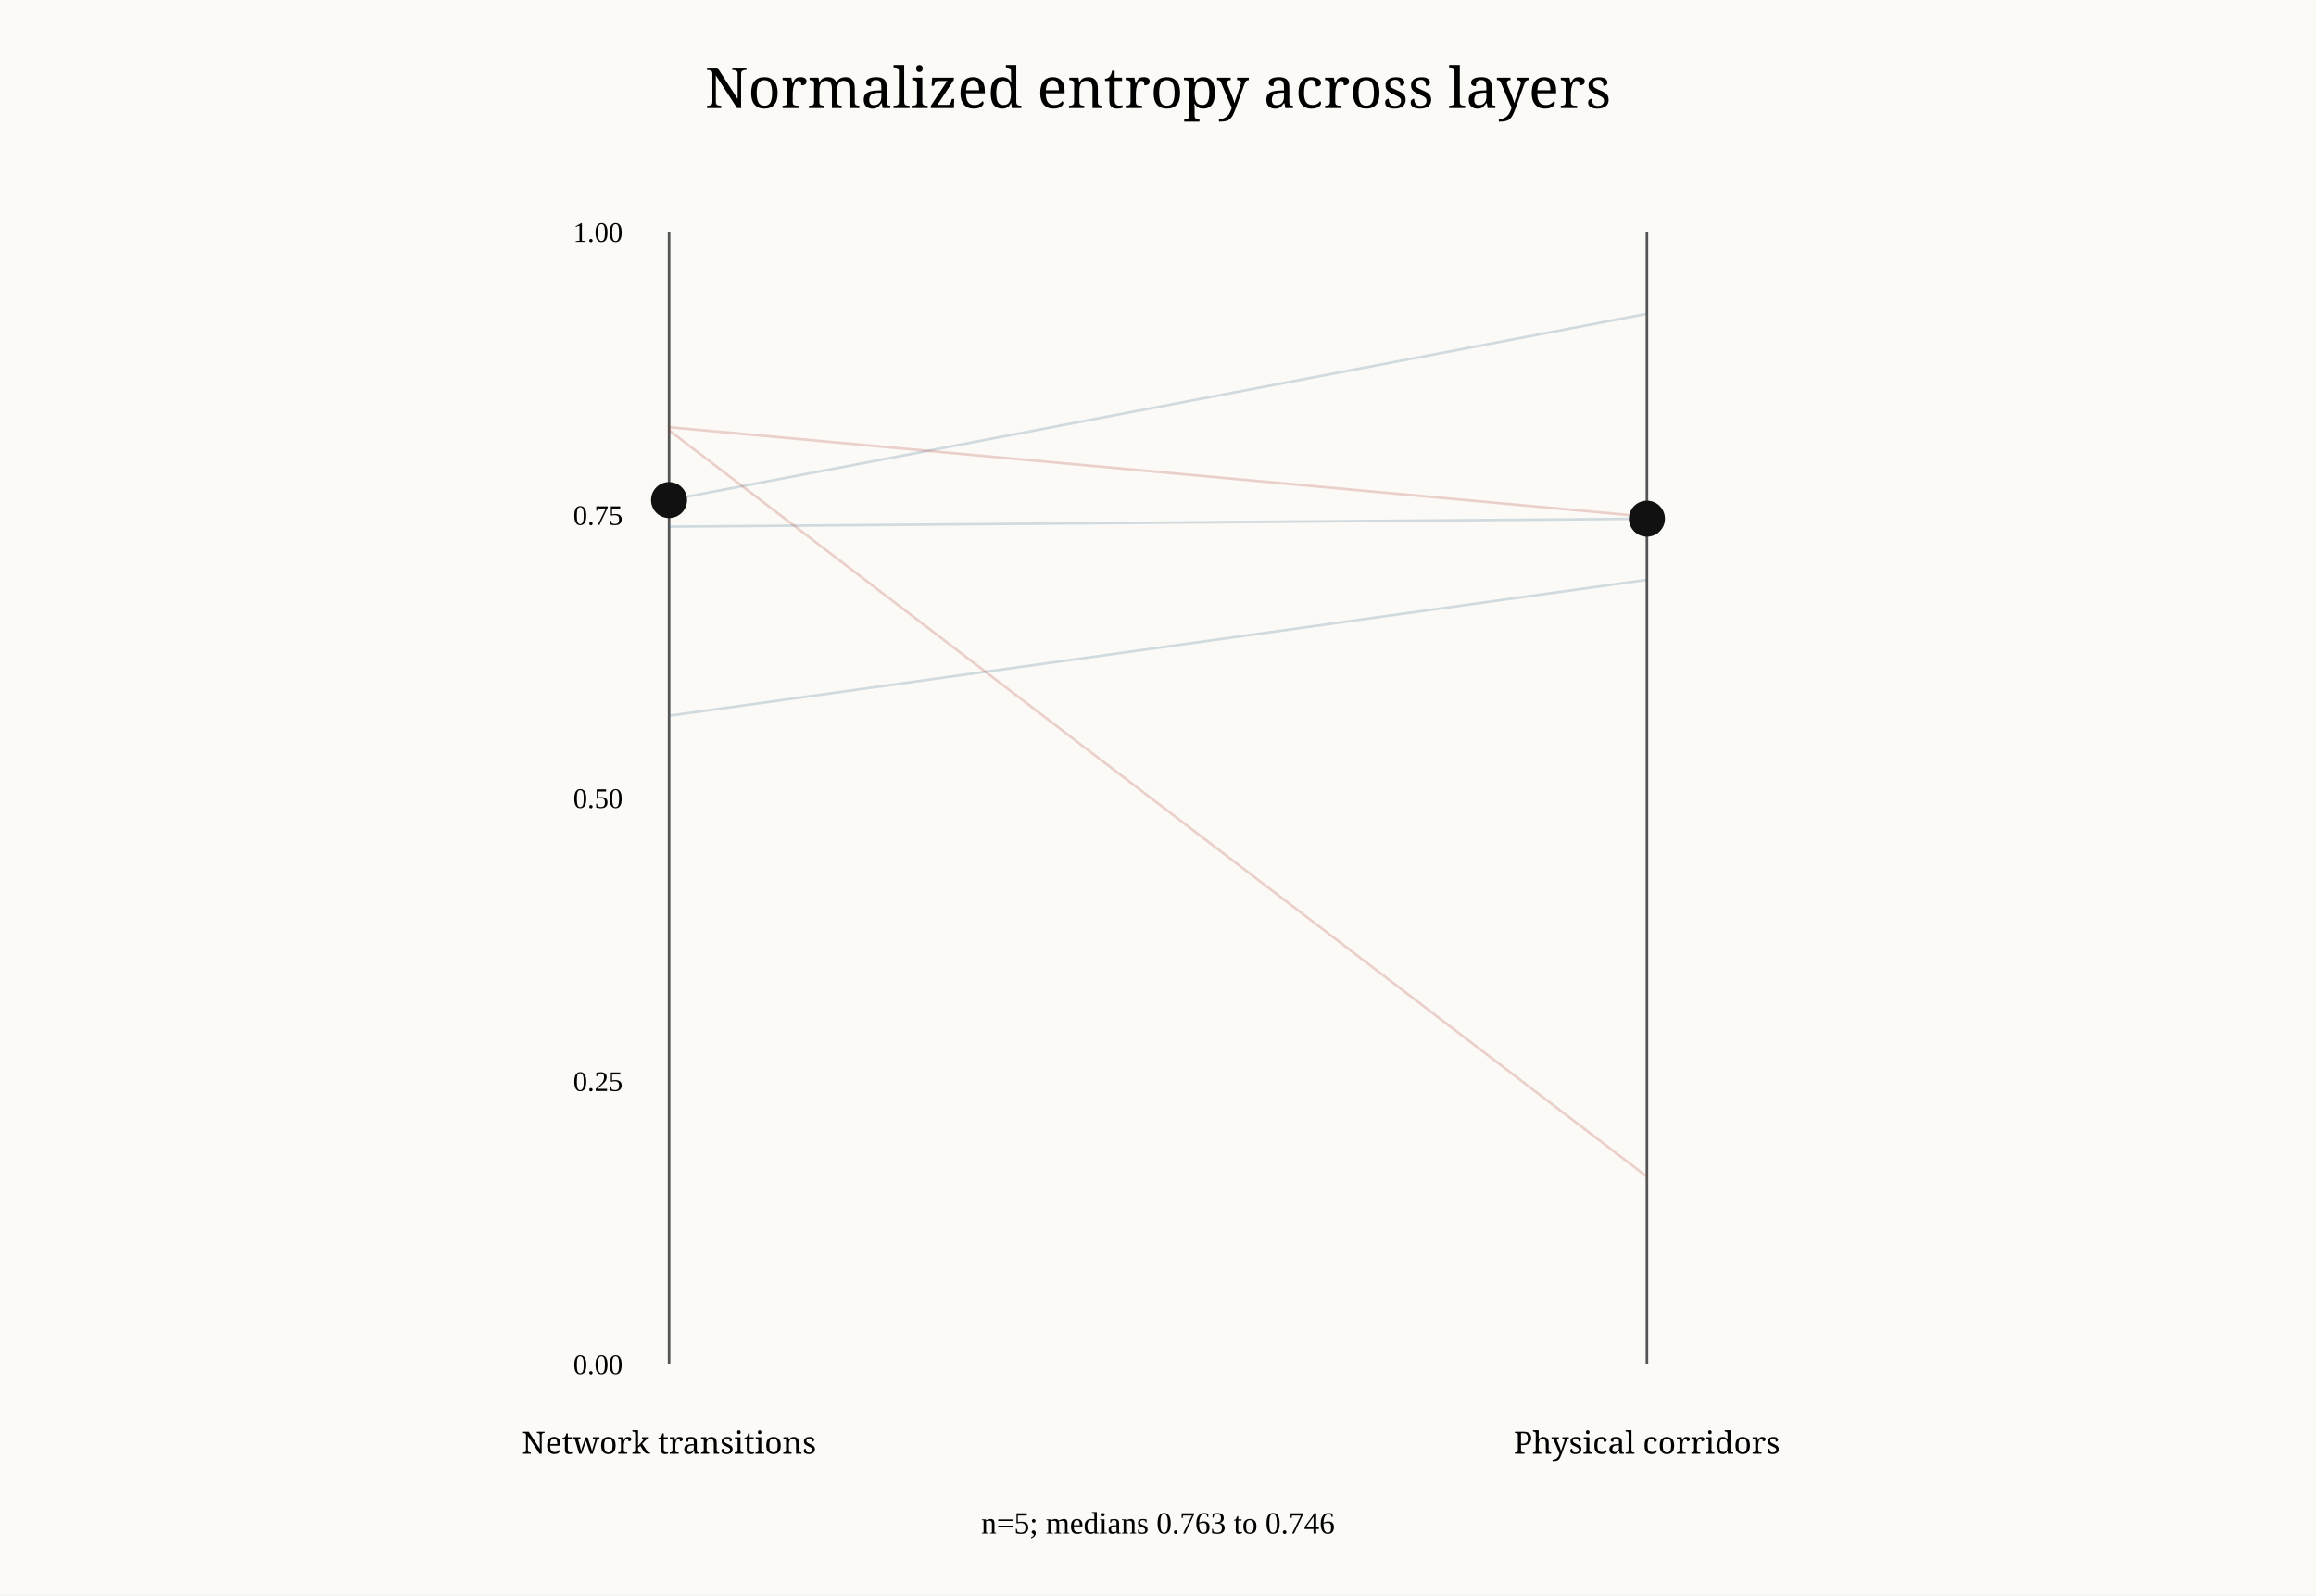
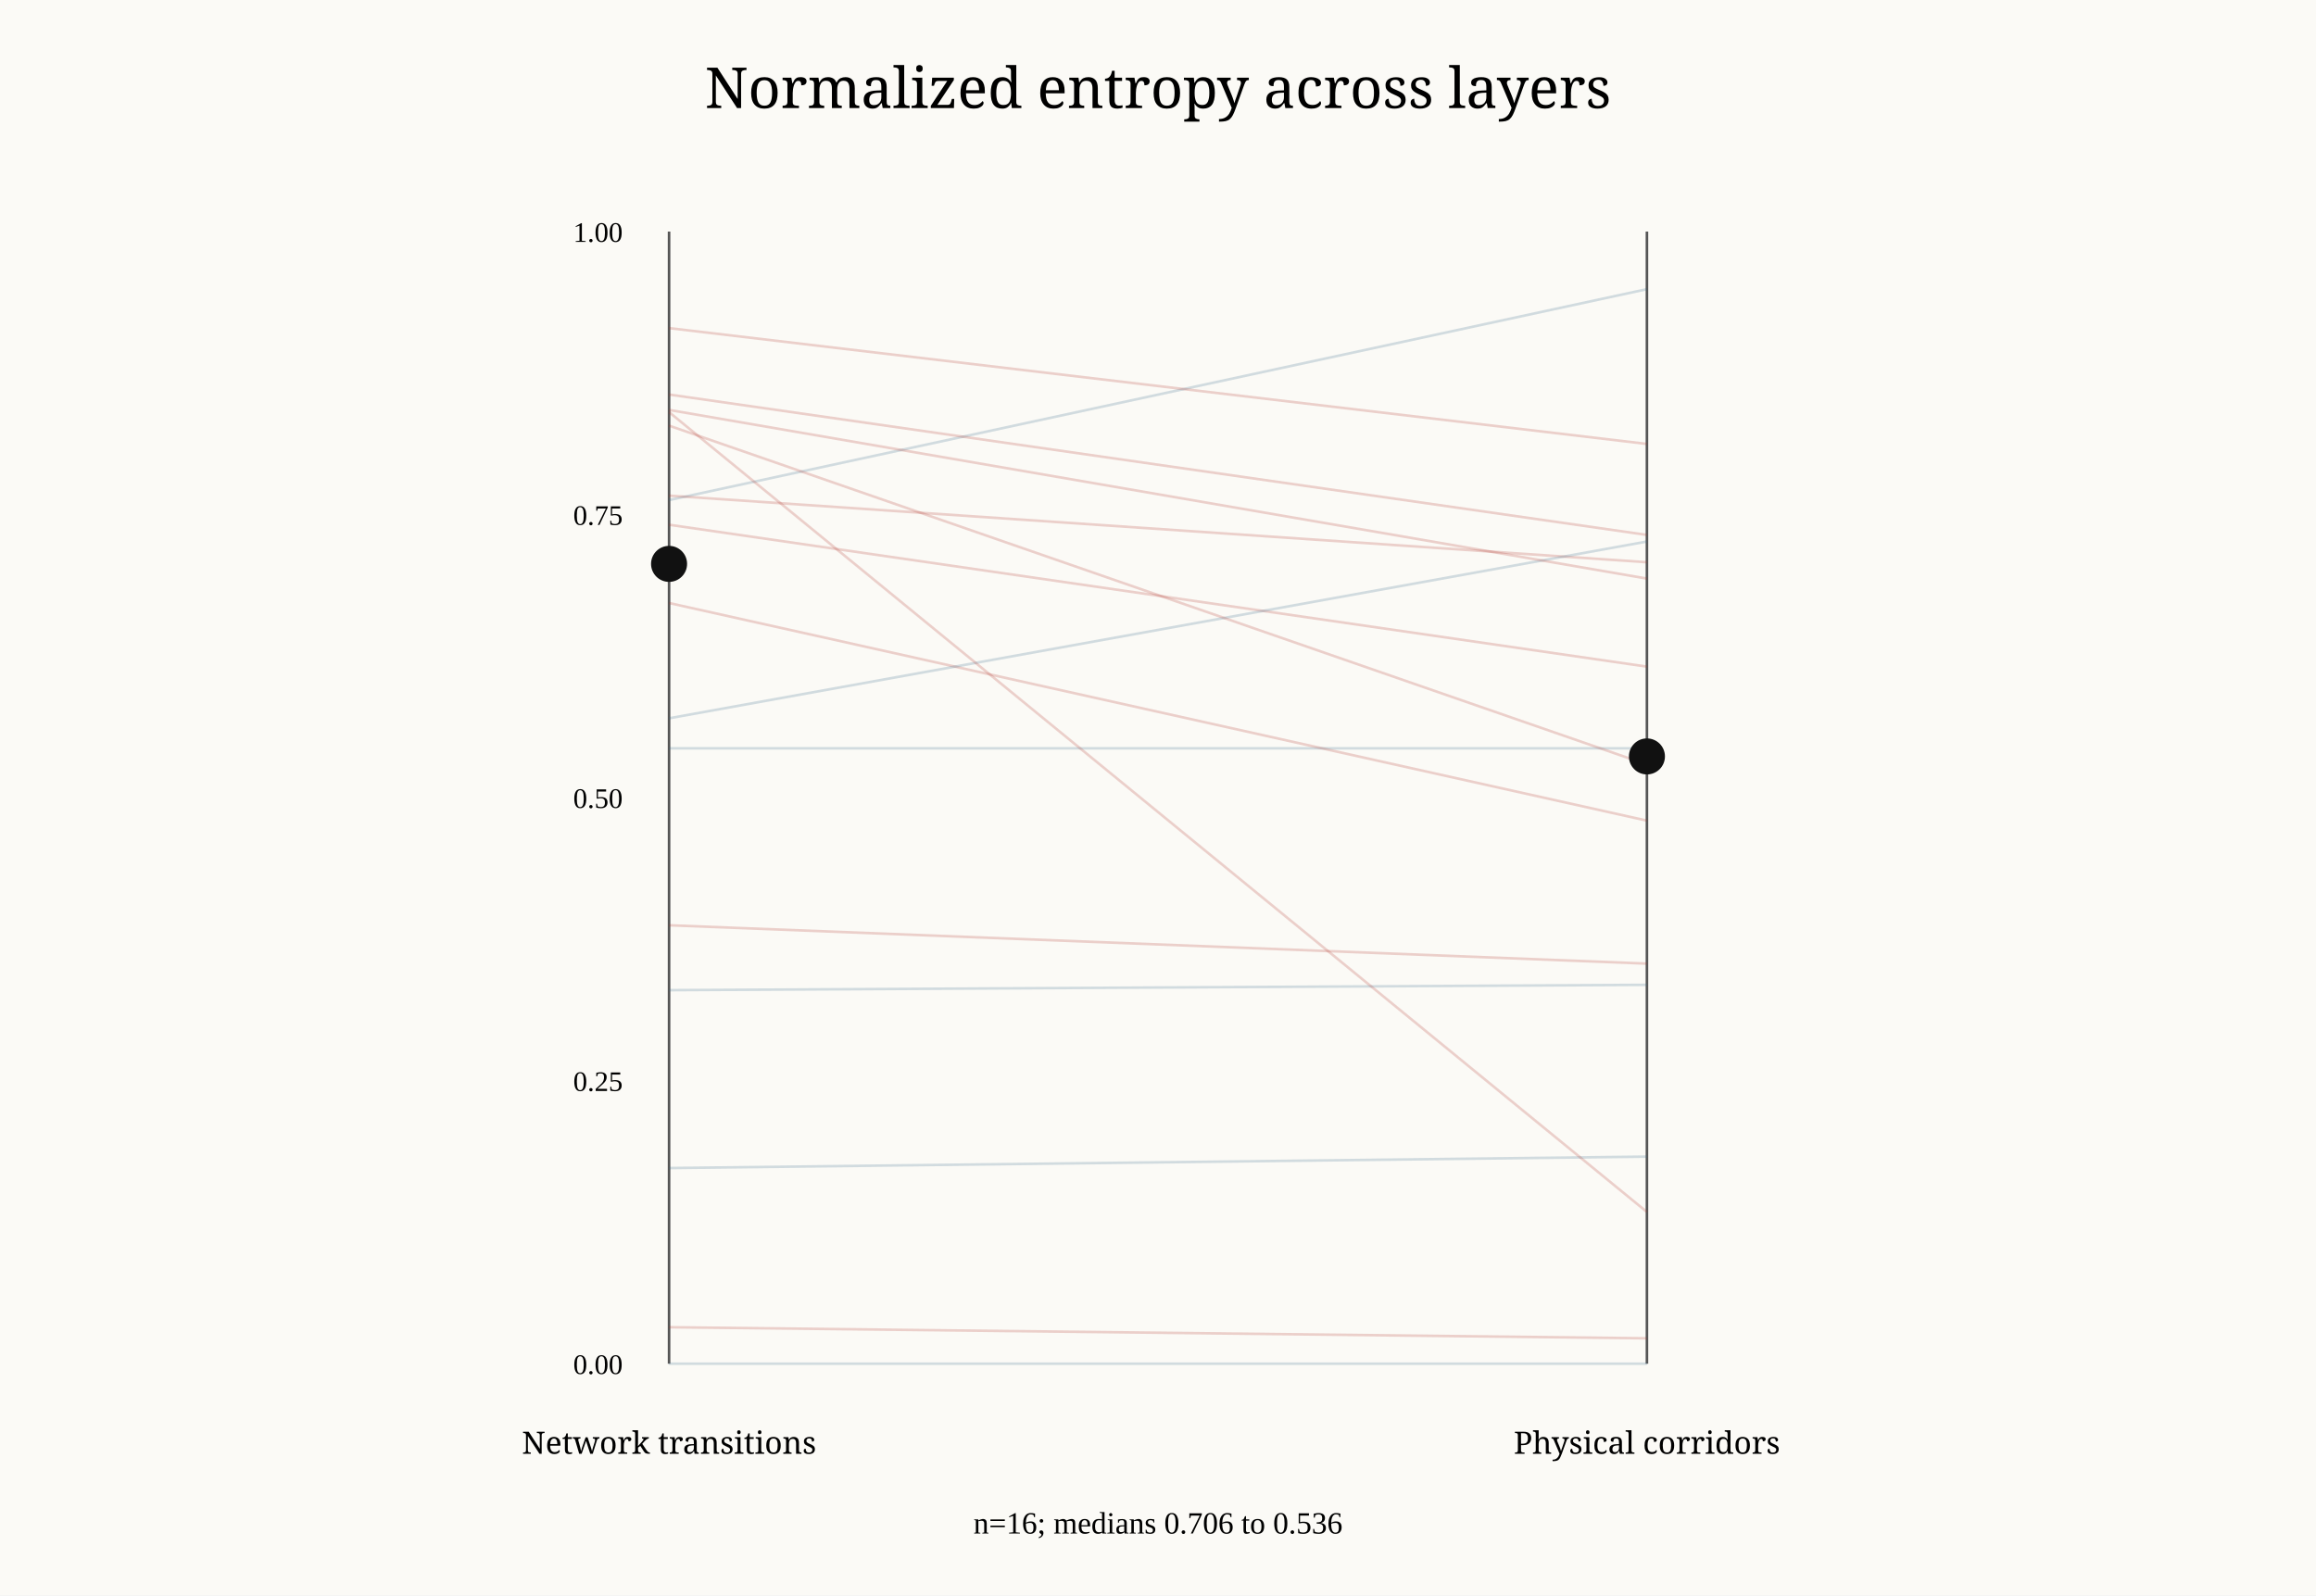
<svg xmlns="http://www.w3.org/2000/svg" width="900" height="620" viewBox="0 0 900 620">
  <rect width="100%" height="100%" fill="white" />
  <rect width="100%" height="100%" fill="#fbfaf6" />
  <text x="450" y="42" text-anchor="middle" font-size="22" font-family="Georgia">Normalized entropy across layers</text>
  <line x1="260" y1="90" x2="260" y2="530" stroke="#555" />
  <line x1="640" y1="90" x2="640" y2="530" stroke="#555" />
  <text x="260" y="565" text-anchor="middle" font-family="Georgia">Network transitions</text>
  <text x="640" y="565" text-anchor="middle" font-family="Georgia">Physical corridors</text>
  <text x="242" y="534.0" text-anchor="end" font-size="11">0.00</text>
  <text x="242" y="424.0" text-anchor="end" font-size="11">0.25</text>
  <text x="242" y="314.0" text-anchor="end" font-size="11">0.50</text>
  <text x="242" y="204.0" text-anchor="end" font-size="11">0.75</text>
  <text x="242" y="94.0" text-anchor="end" font-size="11">1.00</text>
-   <line x1="260" y1="194.35" x2="640" y2="121.98" stroke="#3d6f8e" stroke-opacity="0.22" />
-   <line x1="260" y1="204.69" x2="640" y2="201.59" stroke="#3d6f8e" stroke-opacity="0.22" />
-   <line x1="260" y1="278.18" x2="640" y2="225.34" stroke="#3d6f8e" stroke-opacity="0.22" />
-   <line x1="260" y1="166.02" x2="640" y2="200.82" stroke="#b23a2f" stroke-opacity="0.22" />
-   <line x1="260" y1="167.22" x2="640" y2="457.30" stroke="#b23a2f" stroke-opacity="0.22" />
-   <circle cx="260" cy="194.35" r="7" fill="#111" />
-   <circle cx="640" cy="201.59" r="7" fill="#111" />
-   <text x="450" y="596" text-anchor="middle" font-size="12">n=5; medians 0.763 to 0.746</text>
+   <line x1="260" y1="194.35" x2="640" y2="112.38" stroke="#3d6f8e" stroke-opacity="0.22" />
+   <line x1="260" y1="530.00" x2="640" y2="530.00" stroke="#3d6f8e" stroke-opacity="0.22" />
+   <line x1="260" y1="359.60" x2="640" y2="374.51" stroke="#b23a2f" stroke-opacity="0.22" />
+   <line x1="260" y1="192.63" x2="640" y2="218.52" stroke="#b23a2f" stroke-opacity="0.22" />
+   <line x1="260" y1="127.52" x2="640" y2="172.54" stroke="#b23a2f" stroke-opacity="0.22" />
+   <line x1="260" y1="153.33" x2="640" y2="207.90" stroke="#b23a2f" stroke-opacity="0.22" />
+   <line x1="260" y1="203.94" x2="640" y2="259.09" stroke="#b23a2f" stroke-opacity="0.22" />
+   <line x1="260" y1="290.83" x2="640" y2="290.83" stroke="#3d6f8e" stroke-opacity="0.22" />
+   <line x1="260" y1="234.36" x2="640" y2="318.94" stroke="#b23a2f" stroke-opacity="0.22" />
+   <line x1="260" y1="453.96" x2="640" y2="449.51" stroke="#3d6f8e" stroke-opacity="0.22" />
+   <line x1="260" y1="279.16" x2="640" y2="210.46" stroke="#3d6f8e" stroke-opacity="0.22" />
+   <line x1="260" y1="159.32" x2="640" y2="224.87" stroke="#b23a2f" stroke-opacity="0.22" />
+   <line x1="260" y1="384.82" x2="640" y2="382.75" stroke="#3d6f8e" stroke-opacity="0.22" />
+   <line x1="260" y1="160.17" x2="640" y2="471.03" stroke="#b23a2f" stroke-opacity="0.22" />
+   <line x1="260" y1="515.82" x2="640" y2="520.13" stroke="#b23a2f" stroke-opacity="0.22" />
+   <line x1="260" y1="165.42" x2="640" y2="297.12" stroke="#b23a2f" stroke-opacity="0.22" />
+   <circle cx="260" cy="219.15" r="7" fill="#111" />
+   <circle cx="640" cy="293.98" r="7" fill="#111" />
+   <text x="450" y="596" text-anchor="middle" font-size="12">n=16; medians 0.706 to 0.536</text>
</svg>
